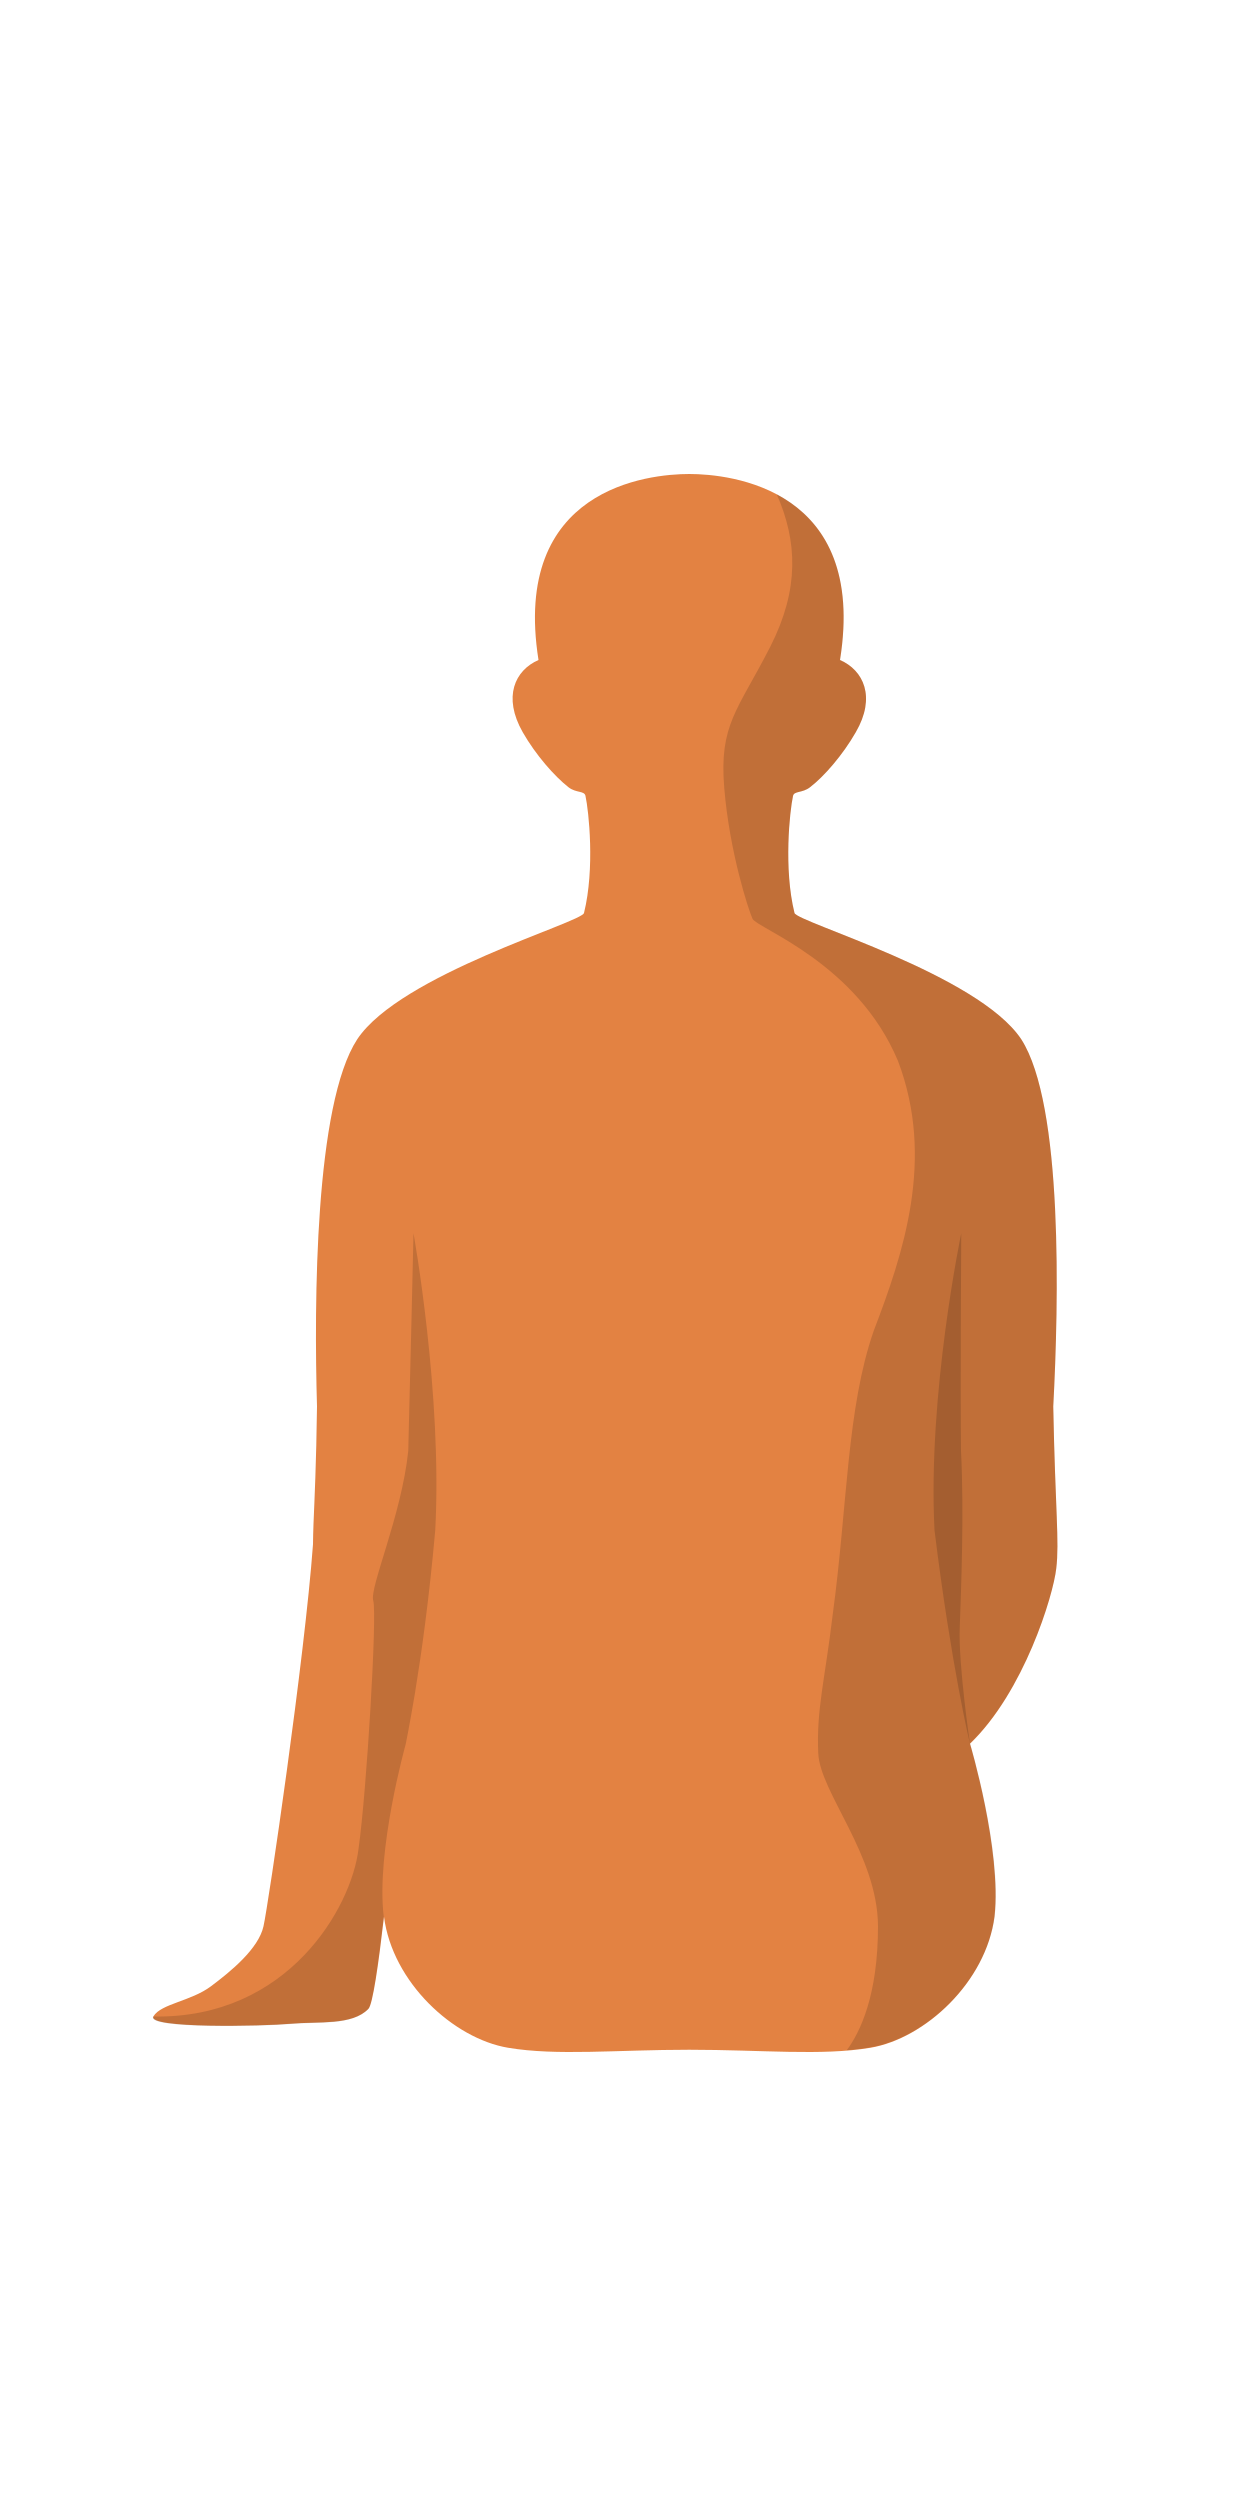
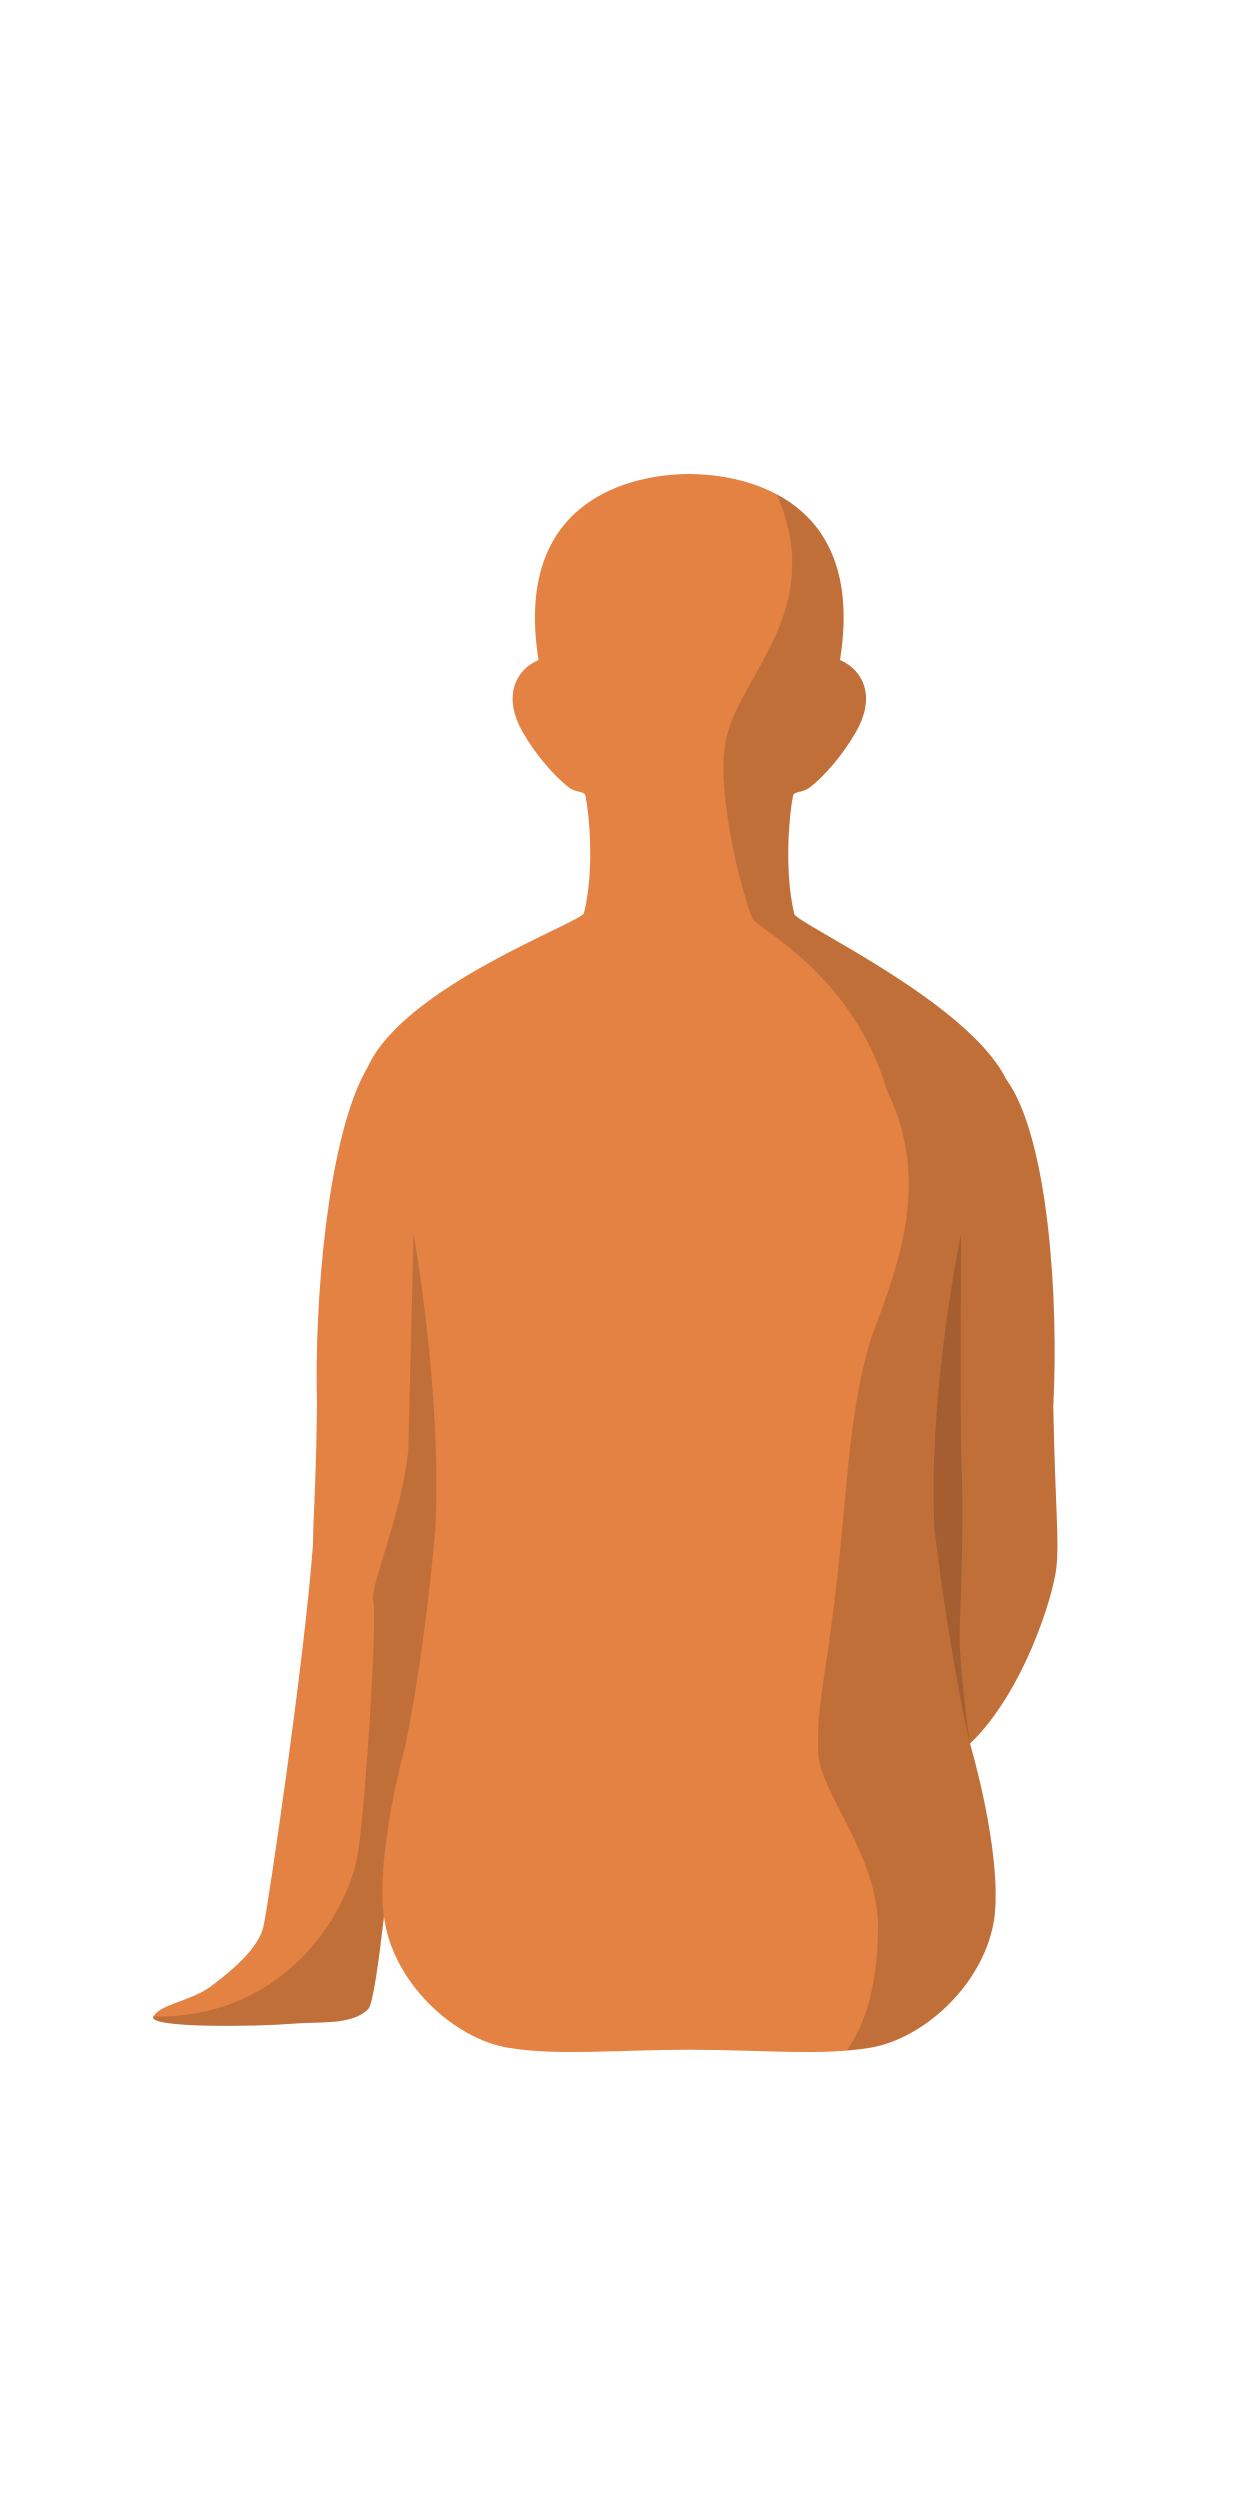
<svg xmlns="http://www.w3.org/2000/svg" version="1.1" id="Gabarit_Dos_Ado_Fin" x="0px" y="0px" width="500px" height="1000px" viewBox="0 0 500 1000" style="enable-background:new 0 0 500 1000;" xml:space="preserve">
  <style type="text/css">
	.st0{fill:#E38242;}
	.st1{opacity:0.15;}
</style>
  <g id="Teenage_Boy_Base_1002">
-     <path class="st0" d="M422.5,627.4C423.8,616.6 422.1,604 421.3,562.6C423.5,521.2 425.3,441.8 408.5,415.7C391.2,389.7 318.8,368.9 317.8,365.2C313.4,347.4 315.9,324.4 317.2,318.4C317.6,316.3 320.9,317.3 324,314.9C329.6,310.6 337.1,302 342.3,292.9C350.5,278.8 345.4,268.1 336,264C347,195.3 292.1,189.6 275.7,189.6C259.4,189.6 204.5,195.2 215.4,264C206,268.1 201,278.7 209.1,292.9C214.3,302 221.8,310.5 227.4,314.9C230.5,317.3 233.8,316.2 234.2,318.4C235.5,324.4 238,347.4 233.6,365.2C232.7,369 160.2,389.7 142.9,415.7C125.9,441.7 125.6,521.1 126.8,562.6C126.5,585.6 125.8,599.7 125.4,609.5L125.4,609.5C125.4,609.5 125.4,609.5 125.4,609.5C125.3,612.6 125.2,615.3 125.2,617.7C121.9,663 107.3,762.1 105.4,770.5C103.4,779.5 92.4,788.5 84.4,794.5C76.4,800.5 64.4,801.5 61.4,806.5C58.4,811.5 105.2,810.5 116.3,809.5C127.4,808.5 140.9,810.3 147.4,803.5C149.1,801.7 151.4,785.8 153.6,766.7C157,793 181.4,815.4 203.2,819.1C222.9,822.4 246.5,819.9 275.7,819.9C304.9,819.9 328.5,822.4 348.2,819.1C370,815.4 394.4,792.9 397.8,766.6C400.7,740.2 388,697.5 388,697.5C409.6,676.7 421.3,638.2 422.5,627.4z" />
-     <path class="st1" d="M422.5,627.4C423.8,616.6 422.1,604 421.3,562.6C423.5,521.2 425.3,441.8 408.5,415.7C391.2,389.7 318.8,368.9 317.8,365.2C313.4,347.4 315.9,324.4 317.2,318.4C317.6,316.3 320.9,317.3 324,314.9C329.6,310.6 337.1,302 342.3,292.9C350.5,278.8 345.4,268.1 336,264C342.2,225.4 327.6,206.7 310.7,197.7C318.9,216.4 319.9,235.5 308.1,258.7C295.1,284.2 287.6,289.7 289.7,315.2C291.8,340.7 299.3,363.7 301,367.5C302.7,371.3 342.8,385.1 359.2,424.4C374.1,463.7 361.3,501.4 349.5,532.3C338.7,563.3 339,602.3 333.1,645.7C330,671.8 326.5,683.8 327.3,701.3C328,717 351,741.9 351.2,770.4C351.2,798.1 344.1,812.8 338.7,820.1C342,819.8 345.2,819.5 348.3,818.9C370.1,815.2 394.5,792.7 397.9,766.4C400.8,740 388,697.3 388,697.3C409.6,676.7 421.3,638.2 422.5,627.4z" />
-     <path class="st1" d="M165.4,493.3C165.4,493.3 177,557.7 174.1,612.1C171.6,640.1 168.5,661.9 166.1,676.5L166.1,676.5L166.1,676.6C163.8,690.3 162.3,697.6 162.3,697.6C162.3,697.6 150.3,740.4 153.5,766.7C153.5,766.7 153.5,766.7 153.5,766.8C151.3,785.8 149,801.8 147.3,803.6C140.8,810.4 127.3,808.6 116.2,809.6C105.1,810.6 58.3,811.6 61.3,806.6C115.3,807.6 140.6,762.9 143.4,739.6C146.7,716.3 150.9,645.6 149.3,640.3C147.7,635 160.6,606.3 163.3,580.4C164,554.8 165.4,493.3 165.4,493.3zM384.4,580.3C384.1,554.8 384.5,493.3 384.5,493.3C384.5,493.3 371,557.7 373.8,612.1C380.5,666.5 388,697.6 388,697.6C388,697.6 383.3,665.7 383.9,651.1C384.4,636.4 385.7,605.8 384.4,580.3zM167.4,796.9C165.2,794.3 163.3,791.5 161.5,788.7C163.3,791.5 165.2,794.3 167.4,796.9z" />
+     <path class="st0" d="M422.5,627.4C423.8,616.6 422.1,604 421.3,562.6C423.5,521.2 419.6,455 402.4,431.6C387.1,400.7 318.6,369.4 317.7,365.6C313.4,347.4 315.9,324.4 317.2,318.4C317.6,316.3 320.9,317.3 324,314.9C329.6,310.6 337.1,302 342.3,292.9C350.5,278.8 345.4,268.1 336,264C347,195.3 292.1,189.6 275.7,189.6C259.4,189.6 204.5,195.2 215.4,264C206,268.1 201,278.7 209.1,292.9C214.3,302 221.8,310.5 227.4,314.9C230.5,317.3 233.8,316.2 234.2,318.4C235.5,324.4 238,347.4 233.6,365.2C232.7,369 161.9,394.2 147.1,426.8C131,453.9 125.6,521.1 126.8,562.6C126.5,585.6 125.8,599.7 125.4,609.5L125.4,609.5C125.4,609.5 125.4,609.5 125.4,609.5C125.3,612.6 125.2,615.3 125.2,617.7C121.9,663 107.3,762.1 105.4,770.5C103.4,779.5 92.4,788.5 84.4,794.5C76.4,800.5 64.4,801.5 61.4,806.5C58.4,811.5 105.2,810.5 116.3,809.5C127.4,808.5 140.9,810.3 147.4,803.5C149.1,801.7 151.4,785.8 153.6,766.7C157,793 181.4,815.4 203.2,819.1C222.9,822.4 246.5,819.9 275.7,819.9C304.9,819.9 328.5,822.4 348.2,819.1C370,815.4 394.4,792.9 397.8,766.6C400.7,740.2 388,697.5 388,697.5C409.6,676.7 421.3,638.2 422.5,627.4z" />
+     <path class="st1" d="M422.5,627.4C423.8,616.6 422.1,604 421.3,562.6C423.5,521.2 419.6,455 402.4,431.6C387.1,400.7 318.6,369.4 317.7,365.6C313.4,347.4 315.9,324.4 317.2,318.4C317.6,316.3 320.9,317.3 324,314.9C329.6,310.6 337.1,302 342.3,292.9C350.5,278.8 345.4,268.1 336,264C342.2,225.4 327.6,206.7 310.7,197.7C318.9,216.4 319.9,235.5 308.1,258.7C295.1,284.2 287.6,289.7 289.7,315.2C291.8,340.7 299.3,363.7 301,367.5C302.7,371.3 341.1,389.5 354.7,436C371.4,470.1 361.3,501.4 349.5,532.3C338.7,563.3 339,602.3 333.1,645.7C330,671.8 326.5,683.8 327.3,701.3C328,717 351,741.9 351.2,770.4C351.2,798.1 344.1,812.8 338.7,820.1C342,819.8 345.2,819.5 348.3,818.9C370.1,815.2 394.5,792.7 397.9,766.4C400.8,740 388,697.3 388,697.3C409.6,676.7 421.3,638.2 422.5,627.4z" />
+     <path class="st1" d="M165.4,493.4C165.4,493.4 177,557.7 174.1,612.1C171.6,640.1 168.5,661.9 166.1,676.5L166.1,676.5L166.1,676.6C163.8,690.3 162.3,697.6 162.3,697.6C162.3,697.6 150.3,740.4 153.5,766.7C153.5,766.7 153.5,766.7 153.5,766.8C151.3,785.8 149,801.8 147.3,803.6C140.8,810.4 127.3,808.6 116.2,809.6C105.1,810.6 58.3,811.6 61.3,806.6C115.3,807.6 140.6,762.9 143.4,739.6C146.7,716.3 150.9,645.6 149.3,640.3C147.7,635 160.6,606.3 163.3,580.4C164,554.8 165.4,493.4 165.4,493.4zM384.4,580.3C384.1,554.8 384.4,493.6 384.4,493.6C384.4,493.6 371,557.7 373.8,612.1C380.5,666.5 388,697.6 388,697.6C388,697.6 383.3,665.7 383.9,651.1C384.4,636.4 385.7,605.8 384.4,580.3zM167.4,796.9C165.2,794.3 163.3,791.5 161.5,788.7C163.3,791.5 165.2,794.3 167.4,796.9z" />
  </g>
</svg>
